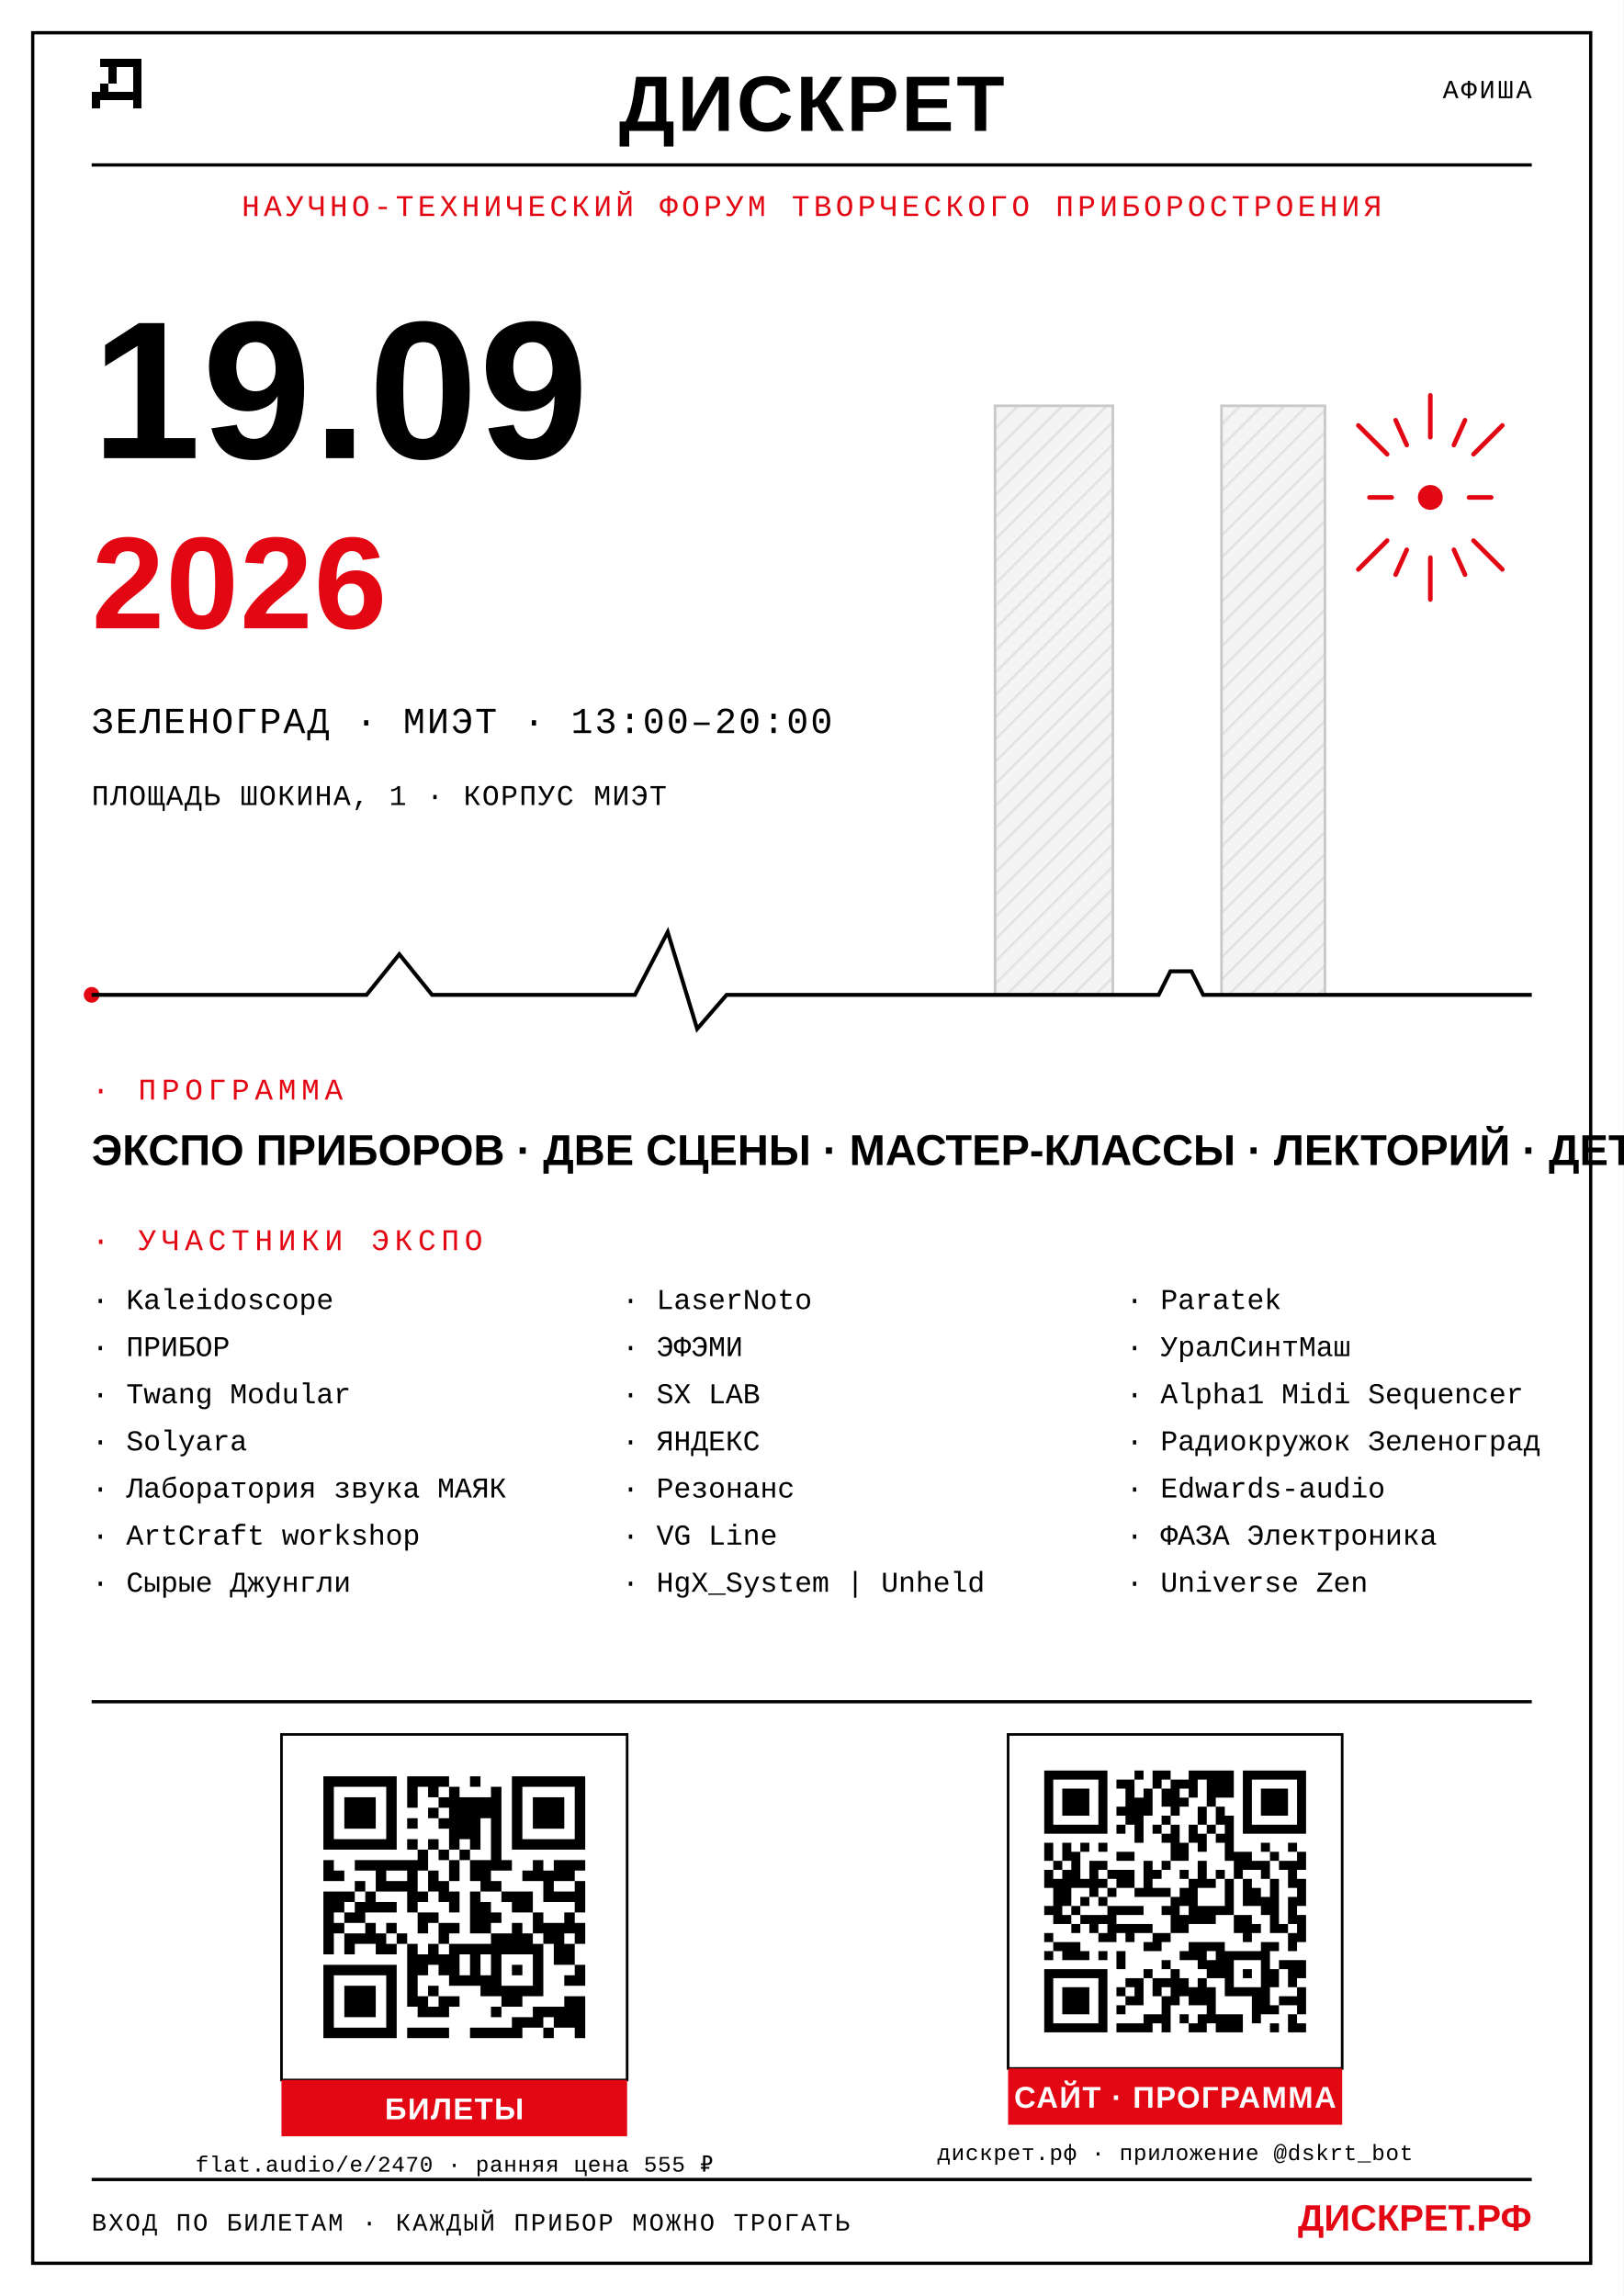
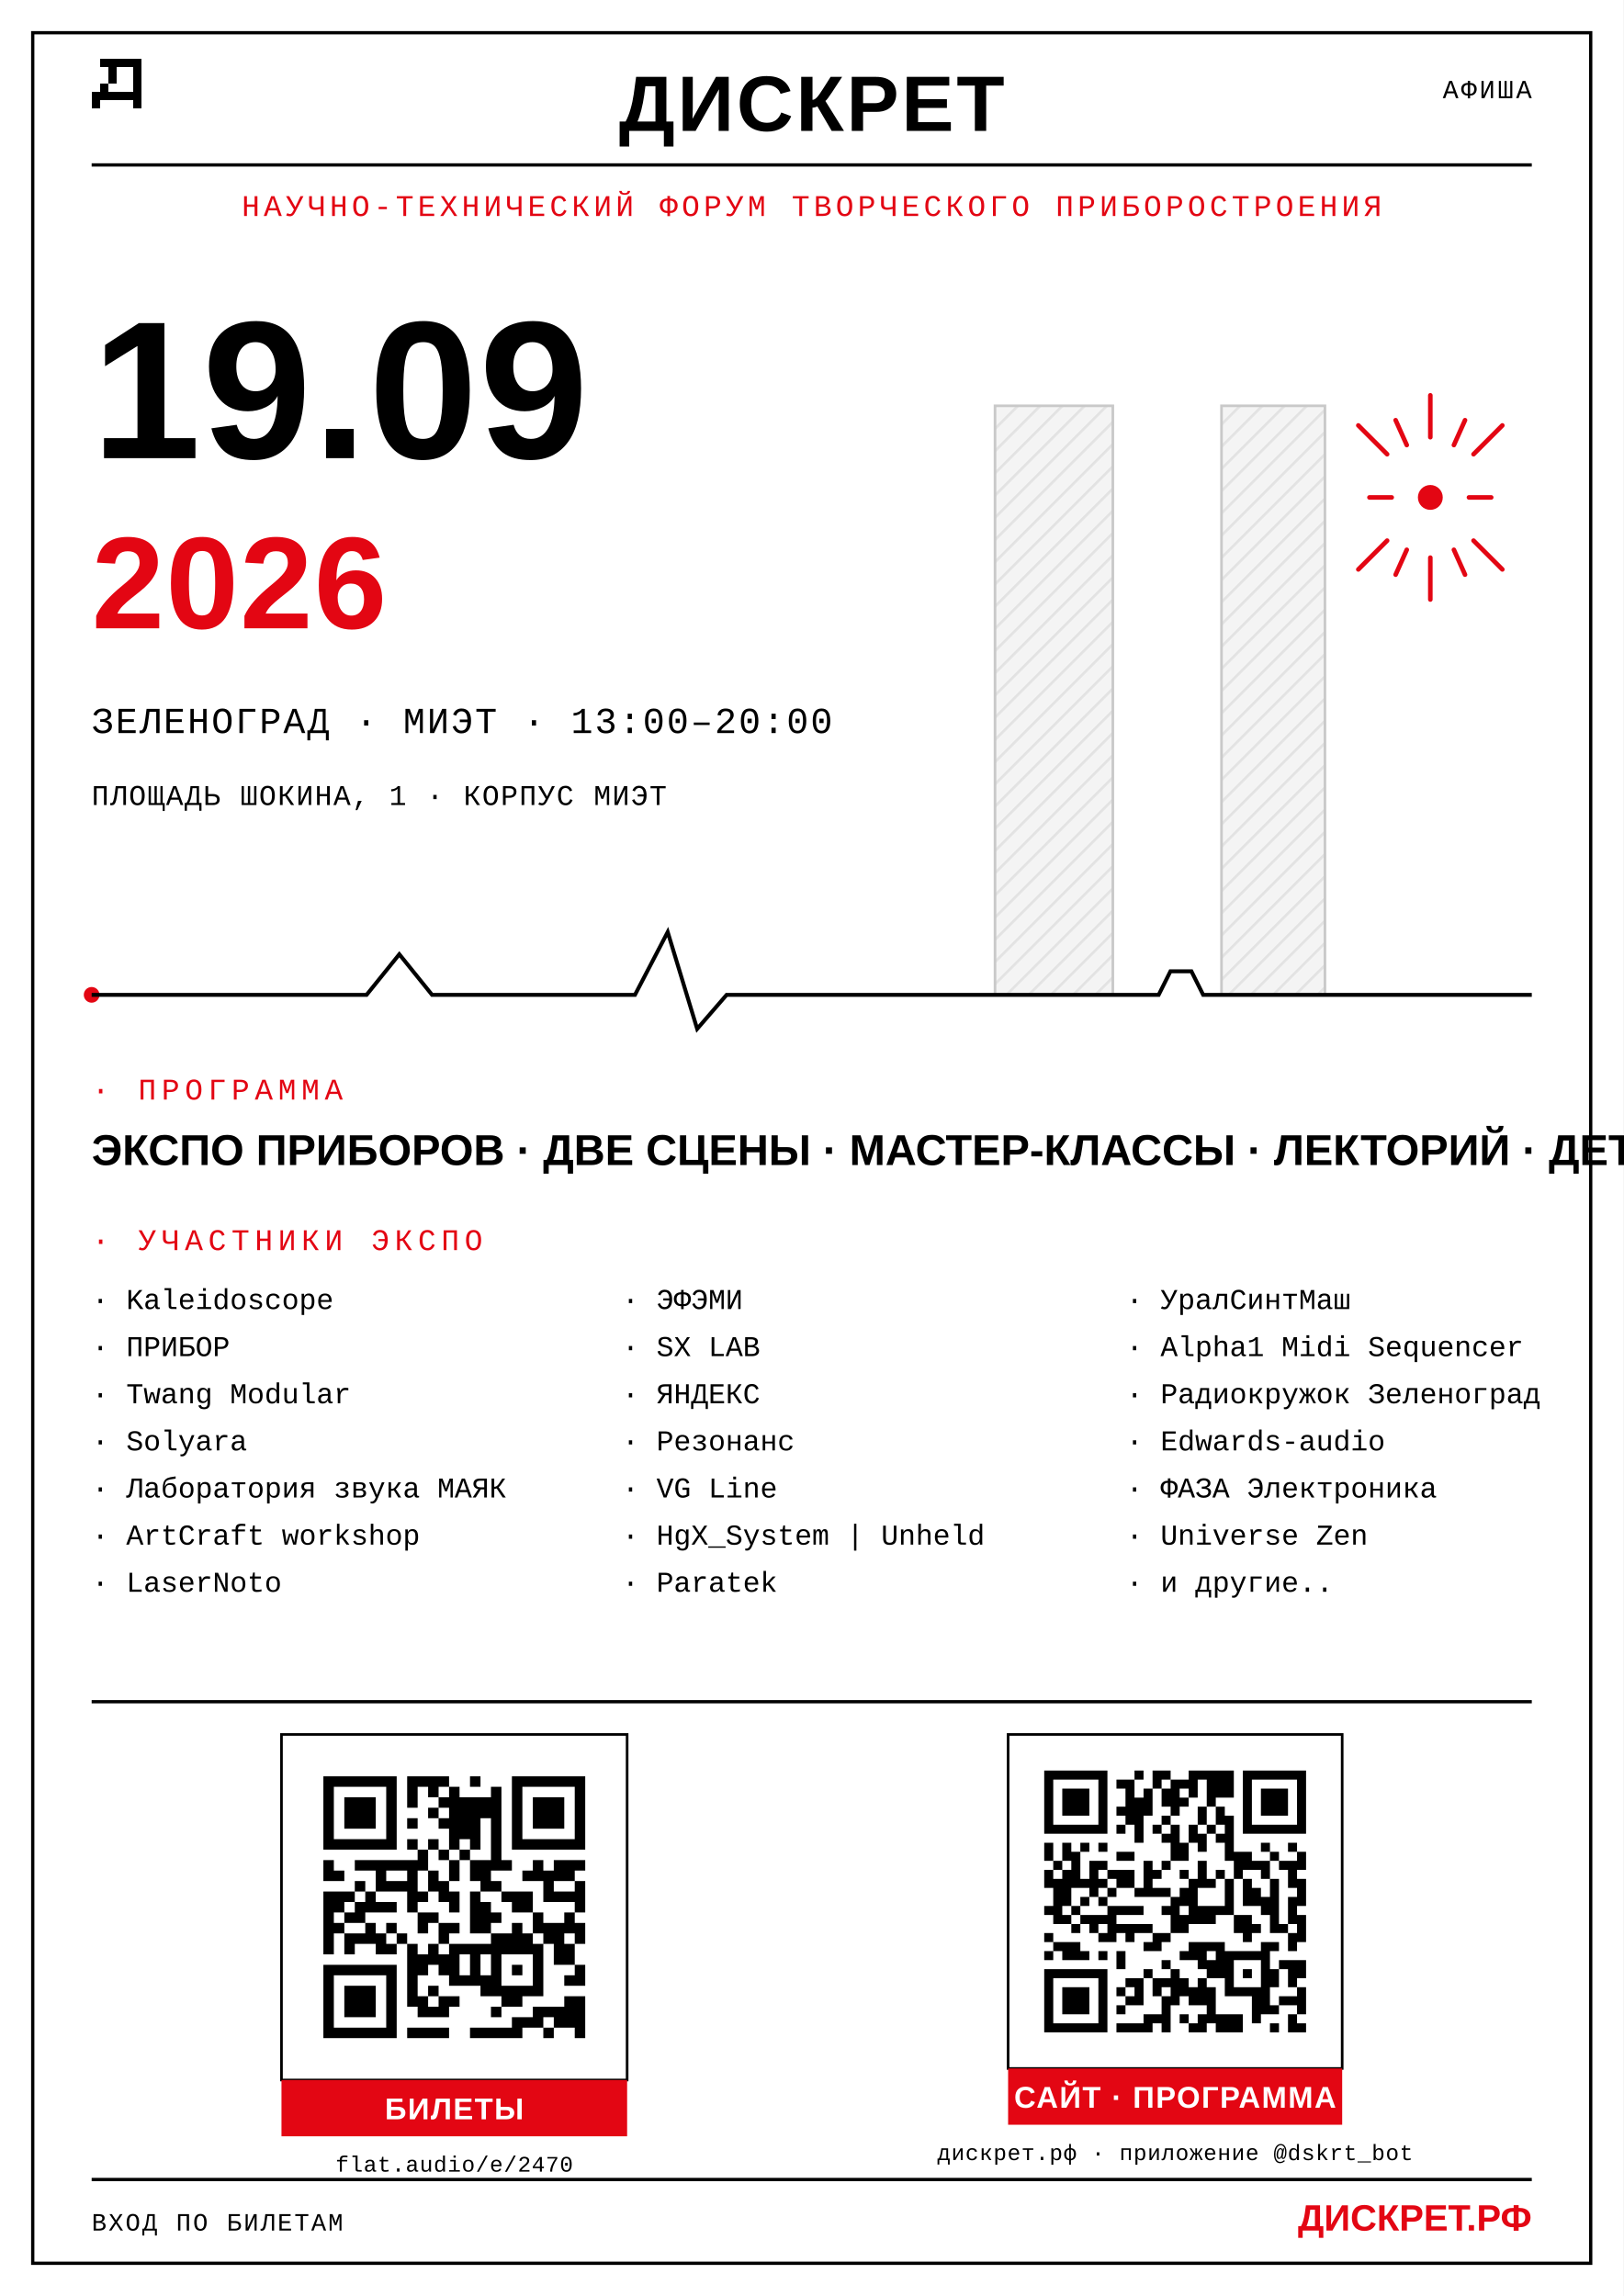
<svg xmlns="http://www.w3.org/2000/svg" width="2480" height="3508" viewBox="0 0 2480 3508" fill="none" font-family="'Arial Narrow','Helvetica Neue',Arial,sans-serif">
  <defs>
    <g id="logoD" shape-rendering="crispEdges" transform="scale(0.66667)">
      <rect x="10" y="0" width="2" height="12" />
      <rect x="2" y="0" width="8" height="2" />
      <rect x="4" y="2" width="2" height="4" />
      <rect x="2" y="6" width="2" height="2" />
      <rect x="0" y="8" width="12" height="2" />
      <rect x="0" y="10" width="2" height="2" />
    </g>
    <pattern id="th" width="24" height="24" patternTransform="rotate(45)" patternUnits="userSpaceOnUse">
      <rect width="24" height="24" fill="#f4f4f4" />
      <line x1="0" y1="0" x2="0" y2="24" stroke="#e3e3e3" stroke-width="8" />
    </pattern>
  </defs>
  <rect width="2480" height="3508" fill="#FFFFFF" />
  <rect x="50" y="50" width="2380" height="3408" fill="none" stroke="#000" stroke-width="5" />
  <use href="#logoD" fill="#000" transform="translate(140,90) scale(9.5)" />
  <text x="1240" y="200" text-anchor="middle" font-weight="800" font-size="120" letter-spacing="4" fill="#000">ДИСКРЕТ</text>
  <text x="2340" y="150" text-anchor="end" font-family="'Courier New',monospace" font-size="40" letter-spacing="4" fill="#000">АФИША</text>
  <line x1="140" y1="252" x2="2340" y2="252" stroke="#000" stroke-width="5" />
  <text x="1240" y="330" text-anchor="middle" font-family="'Courier New',monospace" font-size="46" letter-spacing="6" fill="#E30613">НАУЧНО-ТЕХНИЧЕСКИЙ ФОРУМ ТВОРЧЕСКОГО ПРИБОРОСТРОЕНИЯ</text>
  <text x="140" y="700" font-weight="800" font-size="300" letter-spacing="2" fill="#000">19.09</text>
  <text x="140" y="960" font-weight="800" font-size="200" letter-spacing="2" fill="#E30613">2026</text>
  <text x="140" y="1120" font-family="'Courier New',monospace" font-size="56" letter-spacing="3" fill="#000">ЗЕЛЕНОГРАД · МИЭТ · 13:00–20:00</text>
  <text x="140" y="1230" font-family="'Courier New',monospace" font-size="44" letter-spacing="2" fill="#000">ПЛОЩАДЬ ШОКИНА, 1 · КОРПУС МИЭТ</text>
  <g stroke="#c9c9c9" stroke-width="4">
    <rect x="1520" y="620" width="180" height="900" fill="url(#th)" />
    <rect x="1866" y="620" width="158" height="900" fill="url(#th)" />
  </g>
  <g stroke="#E30613" stroke-width="7" stroke-linecap="round">
    <line x1="2185" y1="668" x2="2185" y2="604" />
    <line x1="2185" y1="852" x2="2185" y2="916" />
    <line x1="2092" y1="760" x2="2126" y2="760" />
    <line x1="2244" y1="760" x2="2278" y2="760" />
    <line x1="2119" y1="694" x2="2075" y2="650" />
    <line x1="2251" y1="694" x2="2295" y2="650" />
    <line x1="2119" y1="826" x2="2075" y2="870" />
    <line x1="2251" y1="826" x2="2295" y2="870" />
    <line x1="2149" y1="680" x2="2132" y2="642" />
    <line x1="2221" y1="680" x2="2238" y2="642" />
    <line x1="2149" y1="840" x2="2132" y2="878" />
    <line x1="2221" y1="840" x2="2238" y2="878" />
  </g>
  <circle cx="2185" cy="760" r="19" fill="#E30613" />
  <circle cx="140" cy="1520" r="12" fill="#E30613" />
  <polyline points="140,1520 560,1520 610,1458 660,1520 970,1520 1020,1424 1065,1572 1110,1520 1770,1520 1788,1484 1820,1484 1838,1520 2340,1520" fill="none" stroke="#000" stroke-width="6" />
  <text x="140" y="1680" font-family="'Courier New',monospace" font-size="46" letter-spacing="8" fill="#E30613">· ПРОГРАММА</text>
  <text x="140" y="1780" font-weight="800" font-size="66" fill="#000" textLength="2200" lengthAdjust="spacingAndGlyphs">ЭКСПО ПРИБОРОВ · ДВЕ СЦЕНЫ · МАСТЕР-КЛАССЫ · ЛЕКТОРИЙ · ДЕТСКАЯ ЗОНА</text>
  <text x="140" y="1910" font-family="'Courier New',monospace" font-size="46" letter-spacing="8" fill="#E30613">· УЧАСТНИКИ ЭКСПО</text>
  <text x="140" y="2000" font-family="'Courier New',monospace" font-size="44" fill="#000">· Kaleidoscope</text>
  <text x="140" y="2072" font-family="'Courier New',monospace" font-size="44" fill="#000">· ПРИБОР</text>
  <text x="140" y="2144" font-family="'Courier New',monospace" font-size="44" fill="#000">· Twang Modular</text>
  <text x="140" y="2216" font-family="'Courier New',monospace" font-size="44" fill="#000">· Solyara</text>
  <text x="140" y="2288" font-family="'Courier New',monospace" font-size="44" fill="#000">· Лаборатория звука МАЯК</text>
  <text x="140" y="2360" font-family="'Courier New',monospace" font-size="44" fill="#000">· ArtCraft workshop</text>
-   <text x="140" y="2432" font-family="'Courier New',monospace" font-size="44" fill="#000">· Сырые Джунгли</text>
-   <text x="950" y="2000" font-family="'Courier New',monospace" font-size="44" fill="#000">· LaserNoto</text>
-   <text x="950" y="2072" font-family="'Courier New',monospace" font-size="44" fill="#000">· ЭФЭМИ</text>
-   <text x="950" y="2144" font-family="'Courier New',monospace" font-size="44" fill="#000">· SX LAB</text>
-   <text x="950" y="2216" font-family="'Courier New',monospace" font-size="44" fill="#000">· ЯНДЕКС</text>
-   <text x="950" y="2288" font-family="'Courier New',monospace" font-size="44" fill="#000">· Резонанс</text>
-   <text x="950" y="2360" font-family="'Courier New',monospace" font-size="44" fill="#000">· VG Line</text>
-   <text x="950" y="2432" font-family="'Courier New',monospace" font-size="44" fill="#000">· HgX_System | Unheld</text>
-   <text x="1720" y="2000" font-family="'Courier New',monospace" font-size="44" fill="#000">· Paratek</text>
-   <text x="1720" y="2072" font-family="'Courier New',monospace" font-size="44" fill="#000">· УралСинтМаш</text>
-   <text x="1720" y="2144" font-family="'Courier New',monospace" font-size="44" fill="#000">· Alpha1 Midi Sequencer</text>
-   <text x="1720" y="2216" font-family="'Courier New',monospace" font-size="44" fill="#000">· Радиокружок Зеленоград</text>
-   <text x="1720" y="2288" font-family="'Courier New',monospace" font-size="44" fill="#000">· Edwards-audio</text>
-   <text x="1720" y="2360" font-family="'Courier New',monospace" font-size="44" fill="#000">· ФАЗА Электроника</text>
-   <text x="1720" y="2432" font-family="'Courier New',monospace" font-size="44" fill="#000">· Universe Zen</text>
+   <text x="140" y="2432" font-family="'Courier New',monospace" font-size="44" fill="#000">· LaserNoto</text>
+   <text x="950" y="2000" font-family="'Courier New',monospace" font-size="44" fill="#000">· ЭФЭМИ</text>
+   <text x="950" y="2072" font-family="'Courier New',monospace" font-size="44" fill="#000">· SX LAB</text>
+   <text x="950" y="2144" font-family="'Courier New',monospace" font-size="44" fill="#000">· ЯНДЕКС</text>
+   <text x="950" y="2216" font-family="'Courier New',monospace" font-size="44" fill="#000">· Резонанс</text>
+   <text x="950" y="2288" font-family="'Courier New',monospace" font-size="44" fill="#000">· VG Line</text>
+   <text x="950" y="2360" font-family="'Courier New',monospace" font-size="44" fill="#000">· HgX_System | Unheld</text>
+   <text x="950" y="2432" font-family="'Courier New',monospace" font-size="44" fill="#000">· Paratek</text>
+   <text x="1720" y="2000" font-family="'Courier New',monospace" font-size="44" fill="#000">· УралСинтМаш</text>
+   <text x="1720" y="2072" font-family="'Courier New',monospace" font-size="44" fill="#000">· Alpha1 Midi Sequencer</text>
+   <text x="1720" y="2144" font-family="'Courier New',monospace" font-size="44" fill="#000">· Радиокружок Зеленоград</text>
+   <text x="1720" y="2216" font-family="'Courier New',monospace" font-size="44" fill="#000">· Edwards-audio</text>
+   <text x="1720" y="2288" font-family="'Courier New',monospace" font-size="44" fill="#000">· ФАЗА Электроника</text>
+   <text x="1720" y="2360" font-family="'Courier New',monospace" font-size="44" fill="#000">· Universe Zen</text>
+   <text x="1720" y="2432" font-family="'Courier New',monospace" font-size="44" fill="#000">· и другие..</text>
  <line x1="140" y1="2600" x2="2340" y2="2600" stroke="#000" stroke-width="5" />
  <g>
    <rect x="430" y="2650" width="528" height="528" fill="#fff" stroke="#000" stroke-width="4" />
    <g transform="translate(494,2714) scale(16)">
      <path d="M0 0h1v1h-1zM1 0h1v1h-1zM2 0h1v1h-1zM3 0h1v1h-1zM4 0h1v1h-1zM5 0h1v1h-1zM6 0h1v1h-1zM8 0h1v1h-1zM9 0h1v1h-1zM10 0h1v1h-1zM11 0h1v1h-1zM14 0h1v1h-1zM18 0h1v1h-1zM19 0h1v1h-1zM20 0h1v1h-1zM21 0h1v1h-1zM22 0h1v1h-1zM23 0h1v1h-1zM24 0h1v1h-1zM0 1h1v1h-1zM6 1h1v1h-1zM8 1h1v1h-1zM10 1h1v1h-1zM12 1h1v1h-1zM16 1h1v1h-1zM18 1h1v1h-1zM24 1h1v1h-1zM0 2h1v1h-1zM2 2h1v1h-1zM3 2h1v1h-1zM4 2h1v1h-1zM6 2h1v1h-1zM8 2h1v1h-1zM11 2h1v1h-1zM12 2h1v1h-1zM13 2h1v1h-1zM14 2h1v1h-1zM15 2h1v1h-1zM16 2h1v1h-1zM18 2h1v1h-1zM20 2h1v1h-1zM21 2h1v1h-1zM22 2h1v1h-1zM24 2h1v1h-1zM0 3h1v1h-1zM2 3h1v1h-1zM3 3h1v1h-1zM4 3h1v1h-1zM6 3h1v1h-1zM10 3h1v1h-1zM12 3h1v1h-1zM13 3h1v1h-1zM14 3h1v1h-1zM15 3h1v1h-1zM16 3h1v1h-1zM18 3h1v1h-1zM20 3h1v1h-1zM21 3h1v1h-1zM22 3h1v1h-1zM24 3h1v1h-1zM0 4h1v1h-1zM2 4h1v1h-1zM3 4h1v1h-1zM4 4h1v1h-1zM6 4h1v1h-1zM8 4h1v1h-1zM11 4h1v1h-1zM12 4h1v1h-1zM13 4h1v1h-1zM14 4h1v1h-1zM16 4h1v1h-1zM18 4h1v1h-1zM20 4h1v1h-1zM21 4h1v1h-1zM22 4h1v1h-1zM24 4h1v1h-1zM0 5h1v1h-1zM6 5h1v1h-1zM12 5h1v1h-1zM13 5h1v1h-1zM14 5h1v1h-1zM16 5h1v1h-1zM18 5h1v1h-1zM24 5h1v1h-1zM0 6h1v1h-1zM1 6h1v1h-1zM2 6h1v1h-1zM3 6h1v1h-1zM4 6h1v1h-1zM5 6h1v1h-1zM6 6h1v1h-1zM8 6h1v1h-1zM10 6h1v1h-1zM12 6h1v1h-1zM14 6h1v1h-1zM16 6h1v1h-1zM18 6h1v1h-1zM19 6h1v1h-1zM20 6h1v1h-1zM21 6h1v1h-1zM22 6h1v1h-1zM23 6h1v1h-1zM24 6h1v1h-1zM9 7h1v1h-1zM11 7h1v1h-1zM13 7h1v1h-1zM16 7h1v1h-1zM0 8h1v1h-1zM3 8h1v1h-1zM4 8h1v1h-1zM5 8h1v1h-1zM6 8h1v1h-1zM7 8h1v1h-1zM8 8h1v1h-1zM9 8h1v1h-1zM12 8h1v1h-1zM14 8h1v1h-1zM15 8h1v1h-1zM16 8h1v1h-1zM17 8h1v1h-1zM20 8h1v1h-1zM22 8h1v1h-1zM23 8h1v1h-1zM24 8h1v1h-1zM0 9h1v1h-1zM1 9h1v1h-1zM5 9h1v1h-1zM8 9h1v1h-1zM10 9h1v1h-1zM12 9h1v1h-1zM14 9h1v1h-1zM15 9h1v1h-1zM19 9h1v1h-1zM20 9h1v1h-1zM21 9h1v1h-1zM22 9h1v1h-1zM23 9h1v1h-1zM3 10h1v1h-1zM5 10h1v1h-1zM6 10h1v1h-1zM7 10h1v1h-1zM8 10h1v1h-1zM10 10h1v1h-1zM11 10h1v1h-1zM15 10h1v1h-1zM16 10h1v1h-1zM21 10h1v1h-1zM24 10h1v1h-1zM0 11h1v1h-1zM1 11h1v1h-1zM2 11h1v1h-1zM4 11h1v1h-1zM8 11h1v1h-1zM9 11h1v1h-1zM11 11h1v1h-1zM12 11h1v1h-1zM14 11h1v1h-1zM17 11h1v1h-1zM18 11h1v1h-1zM19 11h1v1h-1zM21 11h1v1h-1zM22 11h1v1h-1zM23 11h1v1h-1zM24 11h1v1h-1zM0 12h1v1h-1zM1 12h1v1h-1zM3 12h1v1h-1zM4 12h1v1h-1zM5 12h1v1h-1zM6 12h1v1h-1zM8 12h1v1h-1zM12 12h1v1h-1zM14 12h1v1h-1zM15 12h1v1h-1zM18 12h1v1h-1zM19 12h1v1h-1zM24 12h1v1h-1zM0 13h1v1h-1zM2 13h1v1h-1zM3 13h1v1h-1zM9 13h1v1h-1zM10 13h1v1h-1zM14 13h1v1h-1zM15 13h1v1h-1zM16 13h1v1h-1zM20 13h1v1h-1zM23 13h1v1h-1zM0 14h1v1h-1zM1 14h1v1h-1zM4 14h1v1h-1zM6 14h1v1h-1zM9 14h1v1h-1zM11 14h1v1h-1zM12 14h1v1h-1zM14 14h1v1h-1zM15 14h1v1h-1zM18 14h1v1h-1zM20 14h1v1h-1zM21 14h1v1h-1zM22 14h1v1h-1zM23 14h1v1h-1zM24 14h1v1h-1zM0 15h1v1h-1zM2 15h1v1h-1zM3 15h1v1h-1zM4 15h1v1h-1zM5 15h1v1h-1zM7 15h1v1h-1zM11 15h1v1h-1zM16 15h1v1h-1zM17 15h1v1h-1zM18 15h1v1h-1zM19 15h1v1h-1zM21 15h1v1h-1zM22 15h1v1h-1zM24 15h1v1h-1zM0 16h1v1h-1zM2 16h1v1h-1zM5 16h1v1h-1zM6 16h1v1h-1zM8 16h1v1h-1zM10 16h1v1h-1zM12 16h1v1h-1zM13 16h1v1h-1zM14 16h1v1h-1zM15 16h1v1h-1zM16 16h1v1h-1zM17 16h1v1h-1zM18 16h1v1h-1zM19 16h1v1h-1zM20 16h1v1h-1zM22 16h1v1h-1zM23 16h1v1h-1zM8 17h1v1h-1zM9 17h1v1h-1zM10 17h1v1h-1zM11 17h1v1h-1zM12 17h1v1h-1zM14 17h1v1h-1zM16 17h1v1h-1zM20 17h1v1h-1zM22 17h1v1h-1zM23 17h1v1h-1zM0 18h1v1h-1zM1 18h1v1h-1zM2 18h1v1h-1zM3 18h1v1h-1zM4 18h1v1h-1zM5 18h1v1h-1zM6 18h1v1h-1zM8 18h1v1h-1zM9 18h1v1h-1zM11 18h1v1h-1zM12 18h1v1h-1zM14 18h1v1h-1zM16 18h1v1h-1zM18 18h1v1h-1zM20 18h1v1h-1zM24 18h1v1h-1zM0 19h1v1h-1zM6 19h1v1h-1zM8 19h1v1h-1zM12 19h1v1h-1zM13 19h1v1h-1zM14 19h1v1h-1zM15 19h1v1h-1zM16 19h1v1h-1zM20 19h1v1h-1zM23 19h1v1h-1zM24 19h1v1h-1zM0 20h1v1h-1zM2 20h1v1h-1zM3 20h1v1h-1zM4 20h1v1h-1zM6 20h1v1h-1zM8 20h1v1h-1zM10 20h1v1h-1zM15 20h1v1h-1zM16 20h1v1h-1zM17 20h1v1h-1zM18 20h1v1h-1zM19 20h1v1h-1zM20 20h1v1h-1zM0 21h1v1h-1zM2 21h1v1h-1zM3 21h1v1h-1zM4 21h1v1h-1zM6 21h1v1h-1zM8 21h1v1h-1zM9 21h1v1h-1zM11 21h1v1h-1zM12 21h1v1h-1zM17 21h1v1h-1zM18 21h1v1h-1zM23 21h1v1h-1zM24 21h1v1h-1zM0 22h1v1h-1zM2 22h1v1h-1zM3 22h1v1h-1zM4 22h1v1h-1zM6 22h1v1h-1zM9 22h1v1h-1zM10 22h1v1h-1zM11 22h1v1h-1zM16 22h1v1h-1zM20 22h1v1h-1zM21 22h1v1h-1zM22 22h1v1h-1zM23 22h1v1h-1zM24 22h1v1h-1zM0 23h1v1h-1zM6 23h1v1h-1zM18 23h1v1h-1zM19 23h1v1h-1zM20 23h1v1h-1zM22 23h1v1h-1zM23 23h1v1h-1zM24 23h1v1h-1zM0 24h1v1h-1zM1 24h1v1h-1zM2 24h1v1h-1zM3 24h1v1h-1zM4 24h1v1h-1zM5 24h1v1h-1zM6 24h1v1h-1zM8 24h1v1h-1zM9 24h1v1h-1zM10 24h1v1h-1zM11 24h1v1h-1zM14 24h1v1h-1zM15 24h1v1h-1zM16 24h1v1h-1zM17 24h1v1h-1zM18 24h1v1h-1zM21 24h1v1h-1zM24 24h1v1h-1z" fill="#000" />
    </g>
    <rect x="430" y="3178" width="528" height="86" fill="#E30613" />
    <text x="694" y="3238" text-anchor="middle" font-weight="800" font-size="46" letter-spacing="2" fill="#fff">БИЛЕТЫ</text>
-     <text x="694" y="3318" text-anchor="middle" font-family="'Courier New',monospace" font-size="34" letter-spacing="1" fill="#000">flat.audio/e/2470 · ранняя цена 555 ₽</text>
+     <text x="694" y="3318" text-anchor="middle" font-family="'Courier New',monospace" font-size="34" letter-spacing="1" fill="#000">flat.audio/e/2470</text>
  </g>
  <g>
    <rect x="1540" y="2650" width="510.345" height="510.345" fill="#fff" stroke="#000" stroke-width="4" />
    <g transform="translate(1595.172,2705.172) scale(13.7931)">
      <path d="M0 0h1v1h-1zM1 0h1v1h-1zM2 0h1v1h-1zM3 0h1v1h-1zM4 0h1v1h-1zM5 0h1v1h-1zM6 0h1v1h-1zM10 0h1v1h-1zM12 0h1v1h-1zM13 0h1v1h-1zM16 0h1v1h-1zM17 0h1v1h-1zM18 0h1v1h-1zM19 0h1v1h-1zM20 0h1v1h-1zM22 0h1v1h-1zM23 0h1v1h-1zM24 0h1v1h-1zM25 0h1v1h-1zM26 0h1v1h-1zM27 0h1v1h-1zM28 0h1v1h-1zM0 1h1v1h-1zM6 1h1v1h-1zM8 1h1v1h-1zM9 1h1v1h-1zM12 1h1v1h-1zM14 1h1v1h-1zM15 1h1v1h-1zM16 1h1v1h-1zM18 1h1v1h-1zM19 1h1v1h-1zM20 1h1v1h-1zM22 1h1v1h-1zM28 1h1v1h-1zM0 2h1v1h-1zM2 2h1v1h-1zM3 2h1v1h-1zM4 2h1v1h-1zM6 2h1v1h-1zM9 2h1v1h-1zM11 2h1v1h-1zM13 2h1v1h-1zM14 2h1v1h-1zM16 2h1v1h-1zM18 2h1v1h-1zM19 2h1v1h-1zM20 2h1v1h-1zM22 2h1v1h-1zM24 2h1v1h-1zM25 2h1v1h-1zM26 2h1v1h-1zM28 2h1v1h-1zM0 3h1v1h-1zM2 3h1v1h-1zM3 3h1v1h-1zM4 3h1v1h-1zM6 3h1v1h-1zM9 3h1v1h-1zM10 3h1v1h-1zM11 3h1v1h-1zM13 3h1v1h-1zM14 3h1v1h-1zM15 3h1v1h-1zM18 3h1v1h-1zM22 3h1v1h-1zM24 3h1v1h-1zM25 3h1v1h-1zM26 3h1v1h-1zM28 3h1v1h-1zM0 4h1v1h-1zM2 4h1v1h-1zM3 4h1v1h-1zM4 4h1v1h-1zM6 4h1v1h-1zM8 4h1v1h-1zM9 4h1v1h-1zM10 4h1v1h-1zM11 4h1v1h-1zM14 4h1v1h-1zM17 4h1v1h-1zM19 4h1v1h-1zM22 4h1v1h-1zM24 4h1v1h-1zM25 4h1v1h-1zM26 4h1v1h-1zM28 4h1v1h-1zM0 5h1v1h-1zM6 5h1v1h-1zM9 5h1v1h-1zM10 5h1v1h-1zM13 5h1v1h-1zM17 5h1v1h-1zM19 5h1v1h-1zM20 5h1v1h-1zM22 5h1v1h-1zM28 5h1v1h-1zM0 6h1v1h-1zM1 6h1v1h-1zM2 6h1v1h-1zM3 6h1v1h-1zM4 6h1v1h-1zM5 6h1v1h-1zM6 6h1v1h-1zM8 6h1v1h-1zM10 6h1v1h-1zM12 6h1v1h-1zM14 6h1v1h-1zM16 6h1v1h-1zM18 6h1v1h-1zM20 6h1v1h-1zM22 6h1v1h-1zM23 6h1v1h-1zM24 6h1v1h-1zM25 6h1v1h-1zM26 6h1v1h-1zM27 6h1v1h-1zM28 6h1v1h-1zM10 7h1v1h-1zM13 7h1v1h-1zM14 7h1v1h-1zM16 7h1v1h-1zM17 7h1v1h-1zM19 7h1v1h-1zM20 7h1v1h-1zM0 8h1v1h-1zM2 8h1v1h-1zM4 8h1v1h-1zM6 8h1v1h-1zM14 8h1v1h-1zM15 8h1v1h-1zM17 8h1v1h-1zM20 8h1v1h-1zM24 8h1v1h-1zM27 8h1v1h-1zM0 9h1v1h-1zM2 9h1v1h-1zM3 9h1v1h-1zM8 9h1v1h-1zM9 9h1v1h-1zM14 9h1v1h-1zM15 9h1v1h-1zM20 9h1v1h-1zM21 9h1v1h-1zM22 9h1v1h-1zM25 9h1v1h-1zM28 9h1v1h-1zM1 10h1v1h-1zM3 10h1v1h-1zM5 10h1v1h-1zM6 10h1v1h-1zM11 10h1v1h-1zM13 10h1v1h-1zM17 10h1v1h-1zM21 10h1v1h-1zM22 10h1v1h-1zM23 10h1v1h-1zM24 10h1v1h-1zM26 10h1v1h-1zM27 10h1v1h-1zM28 10h1v1h-1zM0 11h1v1h-1zM2 11h1v1h-1zM3 11h1v1h-1zM5 11h1v1h-1zM7 11h1v1h-1zM8 11h1v1h-1zM9 11h1v1h-1zM11 11h1v1h-1zM12 11h1v1h-1zM15 11h1v1h-1zM17 11h1v1h-1zM19 11h1v1h-1zM21 11h1v1h-1zM24 11h1v1h-1zM27 11h1v1h-1zM0 12h1v1h-1zM1 12h1v1h-1zM2 12h1v1h-1zM3 12h1v1h-1zM4 12h1v1h-1zM5 12h1v1h-1zM6 12h1v1h-1zM8 12h1v1h-1zM9 12h1v1h-1zM11 12h1v1h-1zM16 12h1v1h-1zM17 12h1v1h-1zM18 12h1v1h-1zM20 12h1v1h-1zM22 12h1v1h-1zM25 12h1v1h-1zM27 12h1v1h-1zM28 12h1v1h-1zM1 13h1v1h-1zM2 13h1v1h-1zM5 13h1v1h-1zM7 13h1v1h-1zM10 13h1v1h-1zM11 13h1v1h-1zM12 13h1v1h-1zM13 13h1v1h-1zM15 13h1v1h-1zM16 13h1v1h-1zM20 13h1v1h-1zM22 13h1v1h-1zM23 13h1v1h-1zM25 13h1v1h-1zM28 13h1v1h-1zM1 14h1v1h-1zM2 14h1v1h-1zM4 14h1v1h-1zM6 14h1v1h-1zM14 14h1v1h-1zM15 14h1v1h-1zM16 14h1v1h-1zM20 14h1v1h-1zM22 14h1v1h-1zM23 14h1v1h-1zM24 14h1v1h-1zM25 14h1v1h-1zM27 14h1v1h-1zM28 14h1v1h-1zM0 15h1v1h-1zM1 15h1v1h-1zM3 15h1v1h-1zM7 15h1v1h-1zM8 15h1v1h-1zM9 15h1v1h-1zM10 15h1v1h-1zM13 15h1v1h-1zM14 15h1v1h-1zM16 15h1v1h-1zM17 15h1v1h-1zM18 15h1v1h-1zM19 15h1v1h-1zM20 15h1v1h-1zM24 15h1v1h-1zM25 15h1v1h-1zM27 15h1v1h-1zM1 16h1v1h-1zM2 16h1v1h-1zM4 16h1v1h-1zM5 16h1v1h-1zM6 16h1v1h-1zM7 16h1v1h-1zM14 16h1v1h-1zM15 16h1v1h-1zM16 16h1v1h-1zM17 16h1v1h-1zM18 16h1v1h-1zM21 16h1v1h-1zM22 16h1v1h-1zM25 16h1v1h-1zM27 16h1v1h-1zM28 16h1v1h-1zM3 17h1v1h-1zM5 17h1v1h-1zM7 17h1v1h-1zM8 17h1v1h-1zM9 17h1v1h-1zM10 17h1v1h-1zM11 17h1v1h-1zM14 17h1v1h-1zM15 17h1v1h-1zM21 17h1v1h-1zM22 17h1v1h-1zM23 17h1v1h-1zM25 17h1v1h-1zM26 17h1v1h-1zM28 17h1v1h-1zM0 18h1v1h-1zM6 18h1v1h-1zM7 18h1v1h-1zM9 18h1v1h-1zM12 18h1v1h-1zM13 18h1v1h-1zM22 18h1v1h-1zM27 18h1v1h-1zM28 18h1v1h-1zM1 19h1v1h-1zM2 19h1v1h-1zM3 19h1v1h-1zM11 19h1v1h-1zM12 19h1v1h-1zM16 19h1v1h-1zM17 19h1v1h-1zM18 19h1v1h-1zM19 19h1v1h-1zM24 19h1v1h-1zM25 19h1v1h-1zM27 19h1v1h-1zM0 20h1v1h-1zM2 20h1v1h-1zM3 20h1v1h-1zM4 20h1v1h-1zM6 20h1v1h-1zM8 20h1v1h-1zM15 20h1v1h-1zM16 20h1v1h-1zM17 20h1v1h-1zM19 20h1v1h-1zM20 20h1v1h-1zM21 20h1v1h-1zM22 20h1v1h-1zM23 20h1v1h-1zM24 20h1v1h-1zM8 21h1v1h-1zM13 21h1v1h-1zM17 21h1v1h-1zM18 21h1v1h-1zM19 21h1v1h-1zM20 21h1v1h-1zM24 21h1v1h-1zM26 21h1v1h-1zM27 21h1v1h-1zM28 21h1v1h-1zM0 22h1v1h-1zM1 22h1v1h-1zM2 22h1v1h-1zM3 22h1v1h-1zM4 22h1v1h-1zM5 22h1v1h-1zM6 22h1v1h-1zM11 22h1v1h-1zM14 22h1v1h-1zM18 22h1v1h-1zM19 22h1v1h-1zM20 22h1v1h-1zM22 22h1v1h-1zM24 22h1v1h-1zM25 22h1v1h-1zM27 22h1v1h-1zM28 22h1v1h-1zM0 23h1v1h-1zM6 23h1v1h-1zM9 23h1v1h-1zM10 23h1v1h-1zM12 23h1v1h-1zM13 23h1v1h-1zM14 23h1v1h-1zM15 23h1v1h-1zM17 23h1v1h-1zM20 23h1v1h-1zM24 23h1v1h-1zM25 23h1v1h-1zM27 23h1v1h-1zM0 24h1v1h-1zM2 24h1v1h-1zM3 24h1v1h-1zM4 24h1v1h-1zM6 24h1v1h-1zM8 24h1v1h-1zM10 24h1v1h-1zM12 24h1v1h-1zM14 24h1v1h-1zM15 24h1v1h-1zM16 24h1v1h-1zM17 24h1v1h-1zM18 24h1v1h-1zM20 24h1v1h-1zM21 24h1v1h-1zM22 24h1v1h-1zM23 24h1v1h-1zM24 24h1v1h-1zM28 24h1v1h-1zM0 25h1v1h-1zM2 25h1v1h-1zM3 25h1v1h-1zM4 25h1v1h-1zM6 25h1v1h-1zM9 25h1v1h-1zM10 25h1v1h-1zM13 25h1v1h-1zM14 25h1v1h-1zM16 25h1v1h-1zM17 25h1v1h-1zM18 25h1v1h-1zM23 25h1v1h-1zM24 25h1v1h-1zM26 25h1v1h-1zM27 25h1v1h-1zM28 25h1v1h-1zM0 26h1v1h-1zM2 26h1v1h-1zM3 26h1v1h-1zM4 26h1v1h-1zM6 26h1v1h-1zM8 26h1v1h-1zM13 26h1v1h-1zM18 26h1v1h-1zM23 26h1v1h-1zM24 26h1v1h-1zM25 26h1v1h-1zM28 26h1v1h-1zM0 27h1v1h-1zM6 27h1v1h-1zM11 27h1v1h-1zM12 27h1v1h-1zM13 27h1v1h-1zM15 27h1v1h-1zM17 27h1v1h-1zM18 27h1v1h-1zM19 27h1v1h-1zM20 27h1v1h-1zM21 27h1v1h-1zM23 27h1v1h-1zM27 27h1v1h-1zM0 28h1v1h-1zM1 28h1v1h-1zM2 28h1v1h-1zM3 28h1v1h-1zM4 28h1v1h-1zM5 28h1v1h-1zM6 28h1v1h-1zM8 28h1v1h-1zM9 28h1v1h-1zM10 28h1v1h-1zM11 28h1v1h-1zM13 28h1v1h-1zM16 28h1v1h-1zM17 28h1v1h-1zM19 28h1v1h-1zM20 28h1v1h-1zM21 28h1v1h-1zM25 28h1v1h-1zM27 28h1v1h-1zM28 28h1v1h-1z" fill="#000" />
    </g>
    <rect x="1540" y="3160.345" width="510.345" height="86" fill="#E30613" />
    <text x="1795.172" y="3220.345" text-anchor="middle" font-weight="800" font-size="46" letter-spacing="2" fill="#fff">САЙТ · ПРОГРАММА</text>
    <text x="1795.172" y="3300.345" text-anchor="middle" font-family="'Courier New',monospace" font-size="34" letter-spacing="1" fill="#000">дискрет.рф · приложение @dskrt_bot</text>
  </g>
  <line x1="140" y1="3330" x2="2340" y2="3330" stroke="#000" stroke-width="5" />
-   <text x="140" y="3408" font-family="'Courier New',monospace" font-size="38" letter-spacing="3" fill="#000">ВХОД ПО БИЛЕТАМ · КАЖДЫЙ ПРИБОР МОЖНО ТРОГАТЬ</text>
+   <text x="140" y="3408" font-family="'Courier New',monospace" font-size="38" letter-spacing="3" fill="#000">ВХОД ПО БИЛЕТАМ</text>
  <text x="2340" y="3408" text-anchor="end" font-weight="800" font-size="56" fill="#E30613">ДИСКРЕТ.РФ</text>
</svg>
